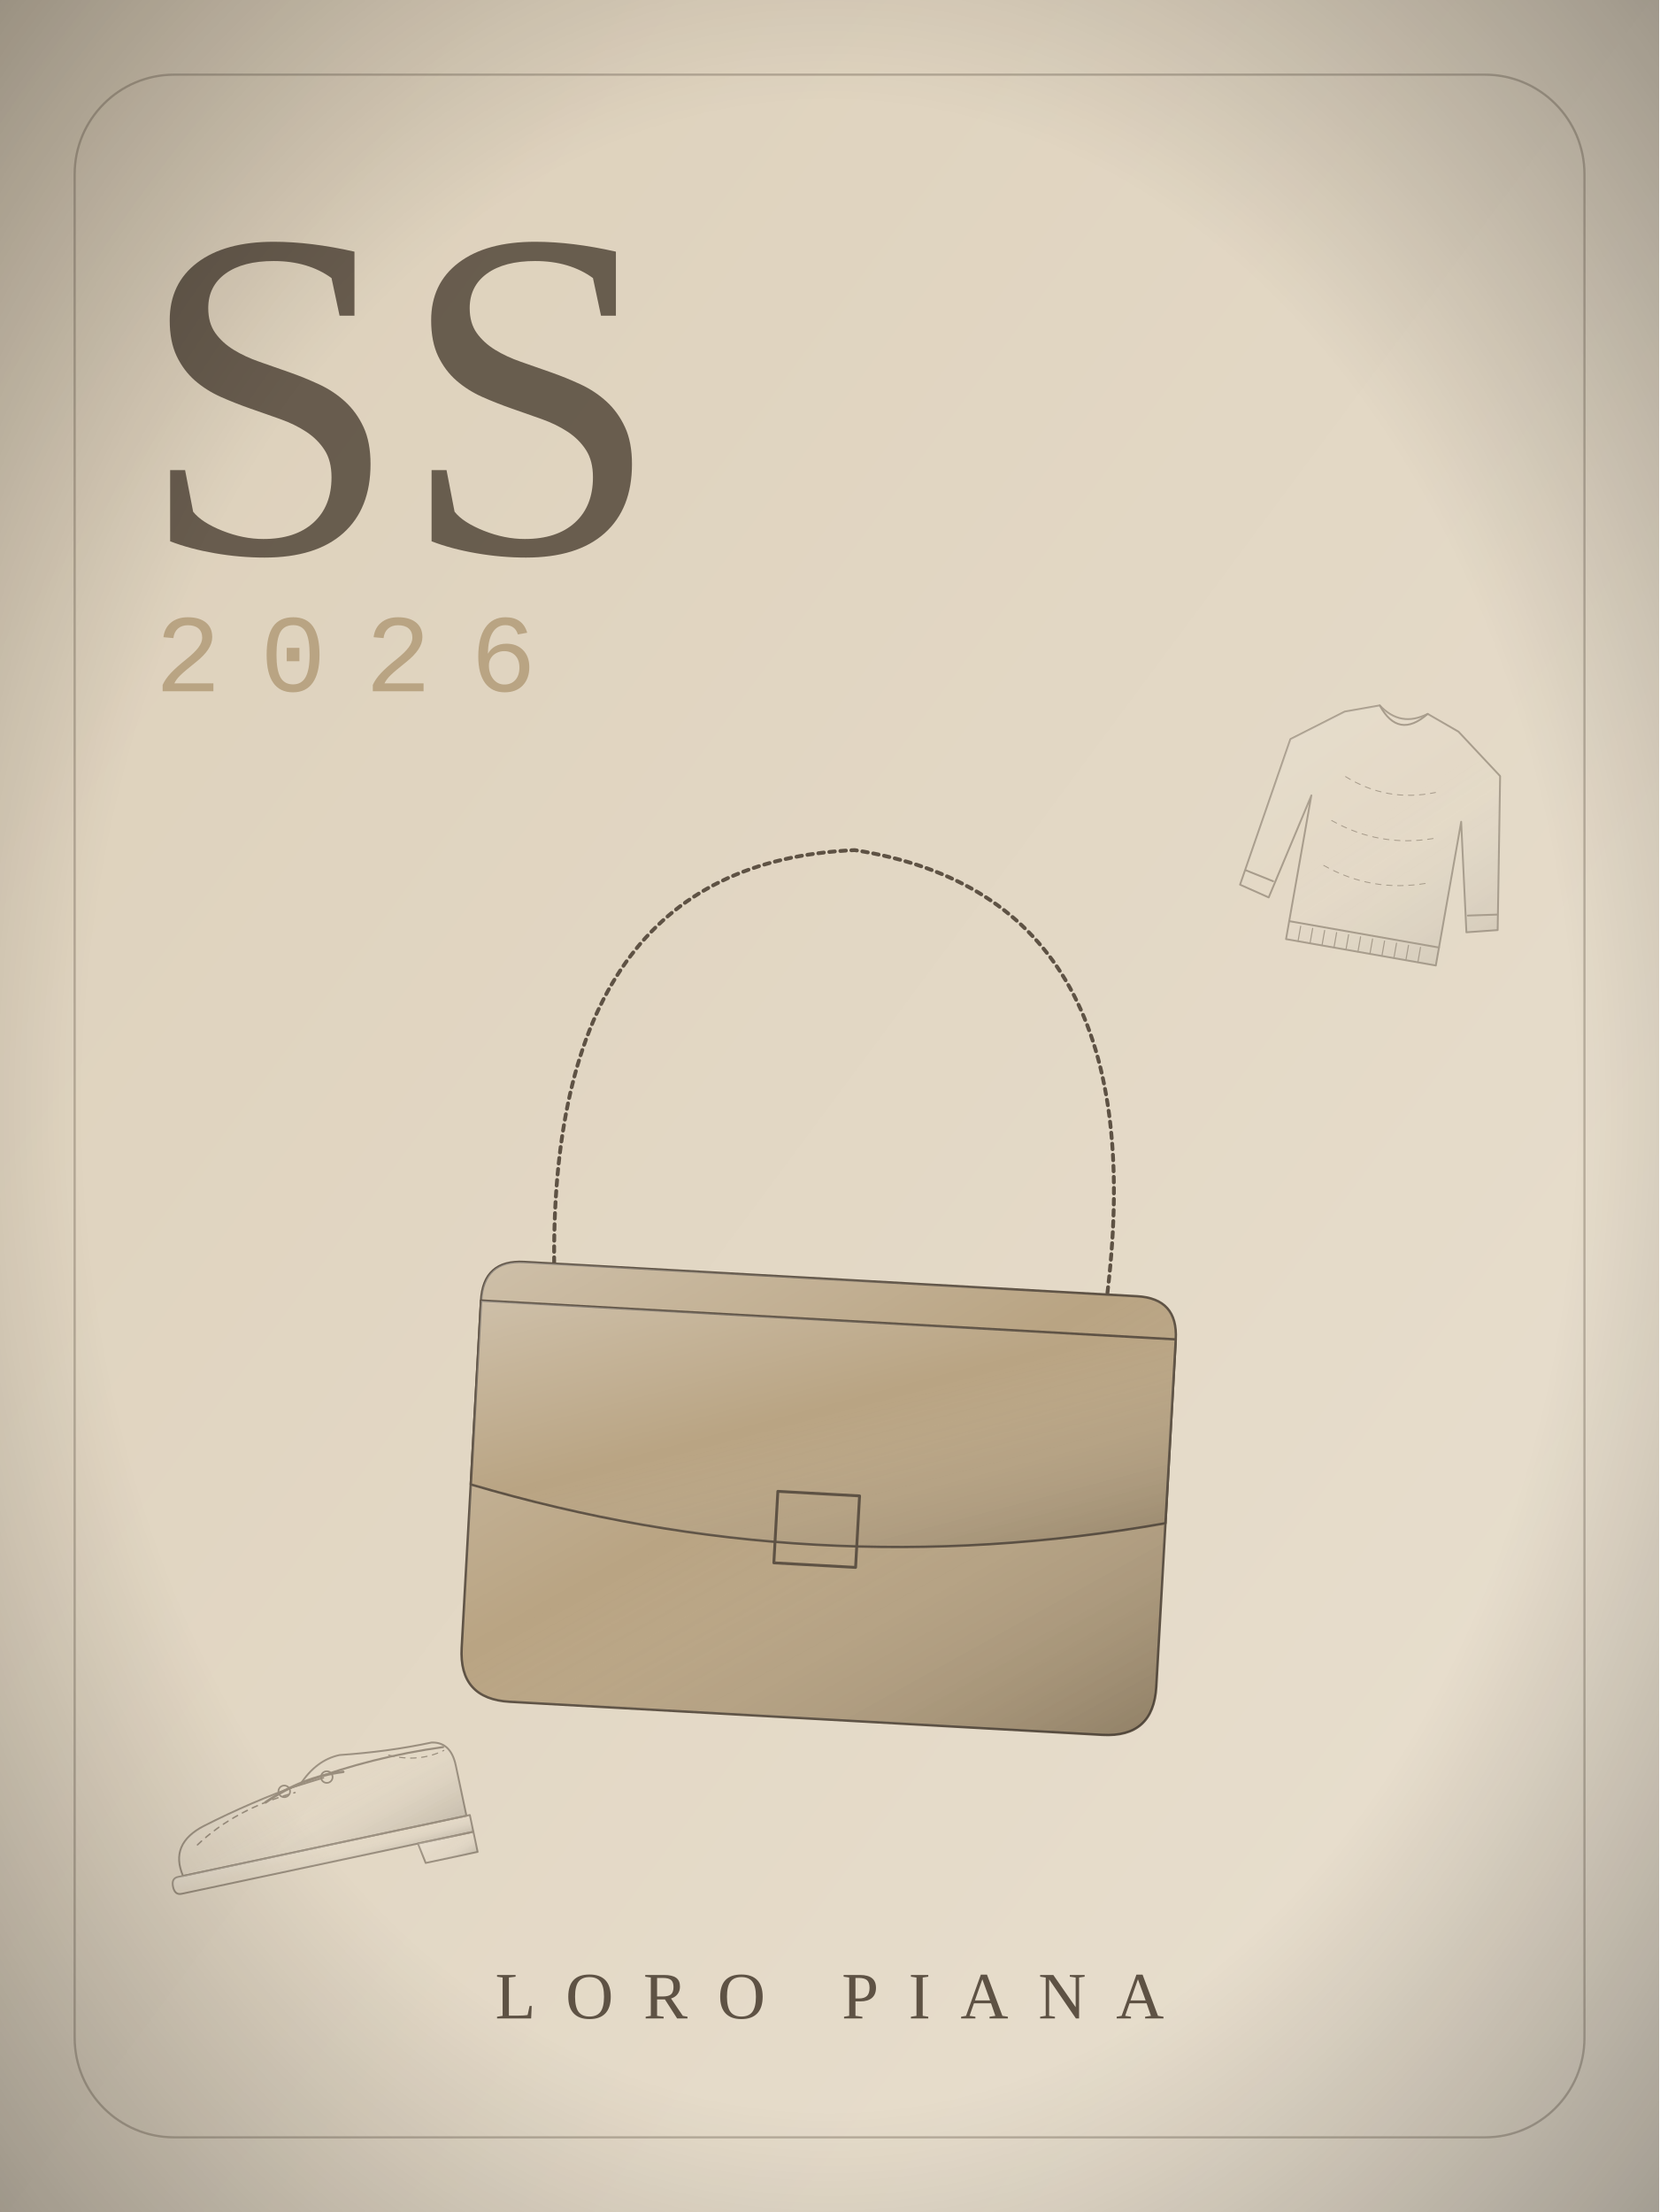
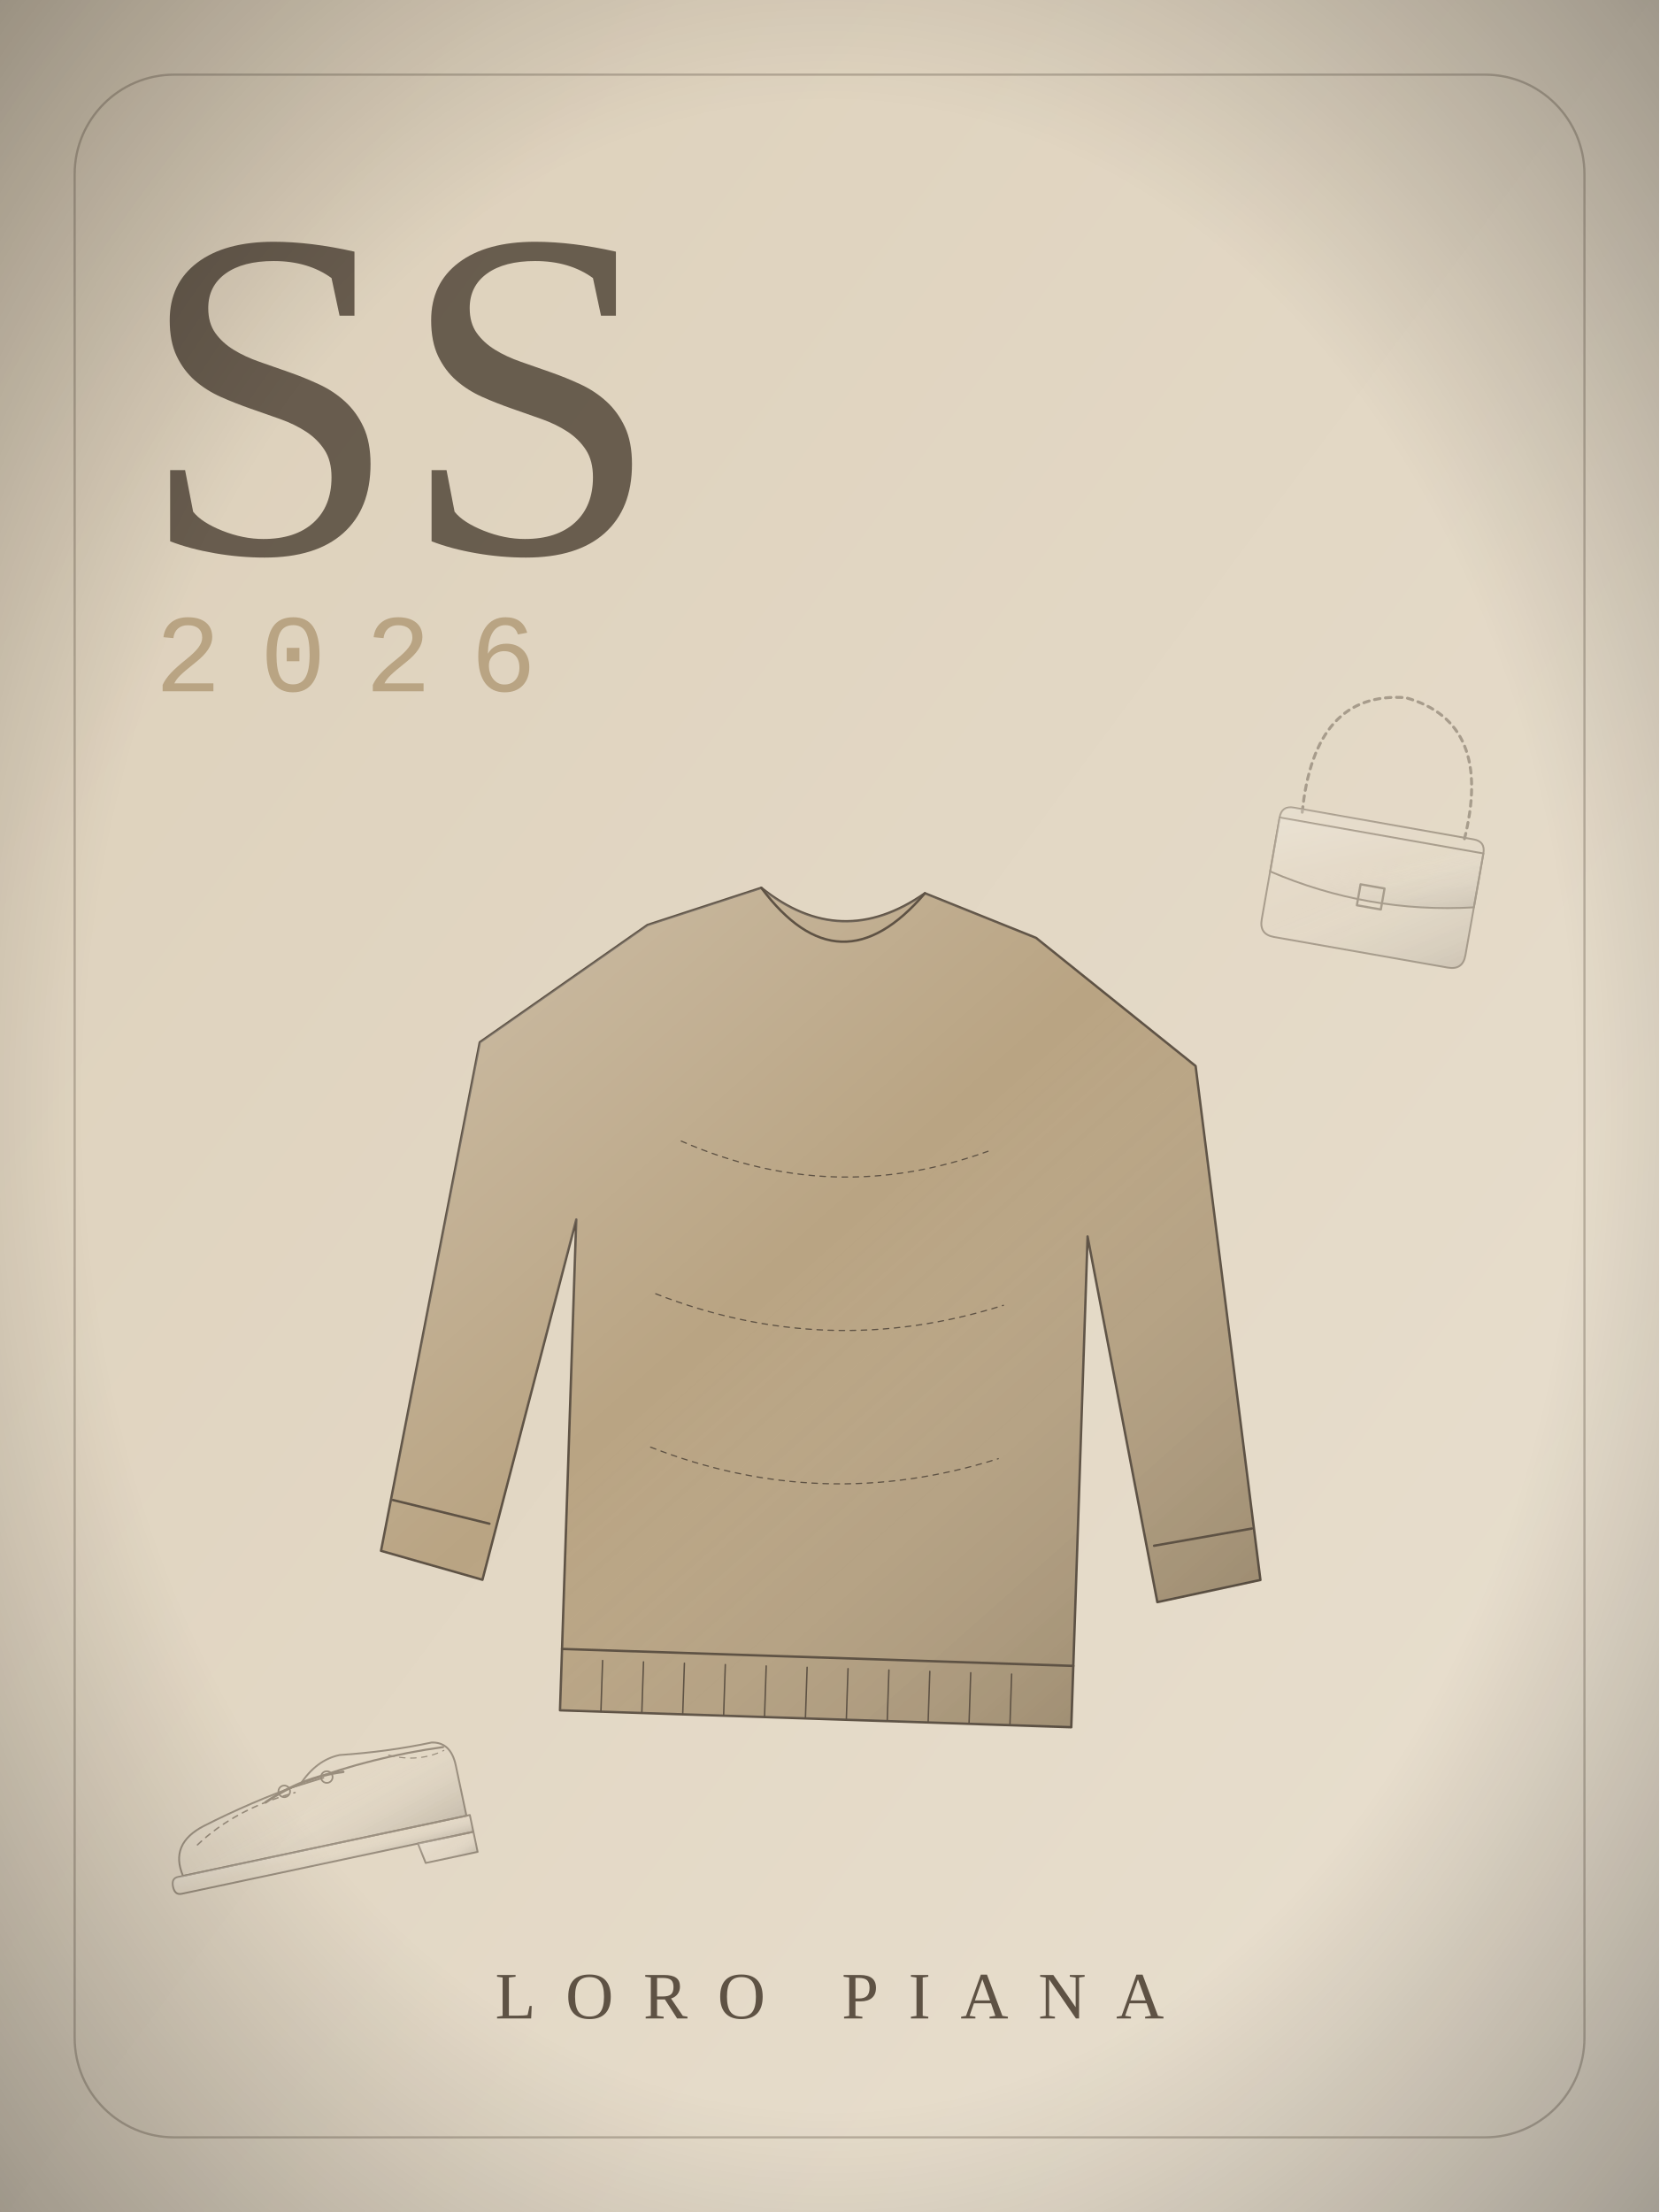
<svg xmlns="http://www.w3.org/2000/svg" viewBox="0 0 600 800" width="900" height="1200">
  <defs>
    <radialGradient id="bg" cx="50%" cy="42%" r="80%">
      <stop offset="0" stop-color="#DCCFB9" />
      <stop offset="1" stop-color="#E9E0D0" />
    </radialGradient>
    <linearGradient id="bgd" x1="0" y1="0" x2="1" y2="1">
      <stop offset="0" stop-color="#DCCFB9" />
      <stop offset="1" stop-color="#E9E0D0" />
    </linearGradient>
    <linearGradient id="sheen" x1="0" y1="0" x2="1" y2="1">
      <stop offset="0" stop-color="#fff" stop-opacity=".30" />
      <stop offset=".45" stop-color="#fff" stop-opacity="0" />
      <stop offset="1" stop-color="#000" stop-opacity=".22" />
    </linearGradient>
    <linearGradient id="multi" x1="0" y1="0" x2="1" y2="1">
      <stop offset="0" stop-color="#B3122E" />
      <stop offset=".35" stop-color="#C9A227" />
      <stop offset=".7" stop-color="#2F5D46" />
      <stop offset="1" stop-color="#3557A0" />
    </linearGradient>
    <radialGradient id="vig" cx="50%" cy="50%" r="75%">
      <stop offset=".6" stop-color="#000" stop-opacity="0" />
      <stop offset="1" stop-color="#000" stop-opacity=".35" />
    </radialGradient>
  </defs>
  <rect width="600" height="800" fill="url(#bgd)" />
  <rect x="27" y="27" width="546" height="746" rx="36" fill="none" stroke="#5E5244" stroke-width="0.8" opacity="0.35" />
-   <g transform="translate(300 470) rotate(3.2) scale(1.85) translate(-100 -100)">
-     <path d="M46 98 Q40 18 100 12 Q160 18 154 98" fill="none" stroke="#5E5244" stroke-width="2.08" stroke-dasharray="3 3" stroke-linejoin="round" stroke-linecap="round" vector-effect="non-scaling-stroke" />
-     <path d="M40 96 L160 96 Q168 96 168 104 L168 172 Q168 182 158 182 L42 182 Q32 182 32 172 L32 104 Q32 96 40 96 Z" fill="#B9A483" stroke="#5E5244" stroke-width="1.3" stroke-linejoin="round" stroke-linecap="round" vector-effect="non-scaling-stroke" />
-     <path d="M40 96 L160 96 Q168 96 168 104 L168 172 Q168 182 158 182 L42 182 Q32 182 32 172 L32 104 Q32 96 40 96 Z" fill="url(#sheen)" stroke="none" />
-     <path d="M32 104 L168 104 L168 140 Q100 156 32 140 Z" fill="#B9A483" stroke="#5E5244" stroke-width="1.3" stroke-linejoin="round" stroke-linecap="round" vector-effect="non-scaling-stroke" />
-     <path d="M32 104 L168 104 L168 140 Q100 156 32 140 Z" fill="url(#sheen)" stroke="none" />
-     <path d="M92 138 L108 138 L108 152 L92 152 Z" fill="none" stroke="#5E5244" stroke-width="1.56" stroke-linejoin="round" stroke-linecap="round" vector-effect="non-scaling-stroke" />
+   <g transform="translate(300 470) rotate(1.9) scale(1.85) translate(-100 -100)">
+     <path d="M62 28 L84 20 Q100 32 116 20 L138 28 L170 52 L186 152 L166 157 L150 86 L150 182 L50 182 L50 86 L34 157 L14 152 L30 52 Z" fill="#B9A483" stroke="#5E5244" stroke-width="1.3" stroke-linejoin="round" stroke-linecap="round" vector-effect="non-scaling-stroke" />
+     <path d="M62 28 L84 20 Q100 32 116 20 L138 28 L170 52 L186 152 L166 157 L150 86 L150 182 L50 182 L50 86 L34 157 L14 152 L30 52 Z" fill="url(#sheen)" stroke="none" />
+     <path d="M84 20 Q100 40 116 20" fill="none" stroke="#5E5244" stroke-width="1.3" stroke-linejoin="round" stroke-linecap="round" vector-effect="non-scaling-stroke" />
+     <path d="M50 170 L150 170 M16 142 L35 146 M184 142 L165 146" fill="none" stroke="#5E5244" stroke-width="1.3" stroke-linejoin="round" stroke-linecap="round" vector-effect="non-scaling-stroke" />
+     <path d="M58 172 L58 182 M66 172 L66 182 M74 172 L74 182 M82 172 L82 182 M90 172 L90 182 M98 172 L98 182 M106 172 L106 182 M114 172 L114 182 M122 172 L122 182 M130 172 L130 182 M138 172 L138 182" fill="none" stroke="#5E5244" stroke-width="0.78" stroke-linejoin="round" stroke-linecap="round" vector-effect="non-scaling-stroke" />
+     <path d="M70 70 Q100 82 130 70 M66 100 Q100 112 134 100 M66 130 Q100 142 134 130" fill="none" stroke="#5E5244" stroke-width="0.65" stroke-dasharray="3 3" stroke-linejoin="round" stroke-linecap="round" vector-effect="non-scaling-stroke" />
  </g>
  <g transform="translate(110 640) rotate(-12) scale(0.62) translate(-100 -100)" opacity="0.55">
    <path d="M18 146 Q14 126 36 120 Q66 112 96 108 Q108 96 122 96 Q150 100 176 100 Q187 102 187 116 L187 146 Z" fill="none" stroke="#5E5244" stroke-width="1" stroke-linejoin="round" stroke-linecap="round" vector-effect="non-scaling-stroke" />
    <path d="M18 146 Q14 126 36 120 Q66 112 96 108 Q108 96 122 96 Q150 100 176 100 Q187 102 187 116 L187 146 Z" fill="url(#sheen)" stroke="none" />
    <path d="M100 107 Q140 101 182 104" fill="none" stroke="#5E5244" stroke-width="1.1" stroke-linejoin="round" stroke-linecap="round" vector-effect="non-scaling-stroke" />
    <path d="M15 146 L189 146 L189 156 L15 156 Q11 156 11 151 Q11 146 15 146 Z" fill="none" stroke="#5E5244" stroke-width="1" stroke-linejoin="round" stroke-linecap="round" vector-effect="non-scaling-stroke" />
    <path d="M15 146 L189 146 L189 156 L15 156 Q11 156 11 151 Q11 146 15 146 Z" fill="url(#sheen)" stroke="none" />
    <path d="M156 156 L189 156 L189 168 L158 168 Z" fill="none" stroke="#5E5244" stroke-width="1" stroke-linejoin="round" stroke-linecap="round" vector-effect="non-scaling-stroke" />
    <path d="M156 156 L189 156 L189 168 L158 168 Z" fill="url(#sheen)" stroke="none" />
    <path d="M30 130 Q56 114 92 112" fill="none" stroke="#5E5244" stroke-width="0.8" stroke-dasharray="3 3" stroke-linejoin="round" stroke-linecap="round" vector-effect="non-scaling-stroke" />
    <path d="M74 114 Q98 104 122 106" fill="none" stroke="#5E5244" stroke-width="1.4" stroke-linejoin="round" stroke-linecap="round" vector-effect="non-scaling-stroke" />
    <path d="M88 109 L110 107 M86 110 m-3.4 0 a3.4 3.4 0 1 0 6.8 0 a3.4 3.4 0 1 0 -6.8 0 M112 107 m-3.4 0 a3.4 3.4 0 1 0 6.8 0 a3.4 3.4 0 1 0 -6.8 0" fill="none" stroke="#5E5244" stroke-width="0.9" stroke-linejoin="round" stroke-linecap="round" vector-effect="non-scaling-stroke" />
    <path d="M150 102 Q166 110 182 106" fill="none" stroke="#5E5244" stroke-width="0.6" stroke-dasharray="3 3" stroke-linejoin="round" stroke-linecap="round" vector-effect="non-scaling-stroke" />
  </g>
  <g transform="translate(500 300) rotate(10) scale(0.55) translate(-100 -100)" opacity="0.45">
-     <path d="M62 28 L84 20 Q100 32 116 20 L138 28 L170 52 L186 152 L166 157 L150 86 L150 182 L50 182 L50 86 L34 157 L14 152 L30 52 Z" fill="none" stroke="#5E5244" stroke-width="1" stroke-linejoin="round" stroke-linecap="round" vector-effect="non-scaling-stroke" />
-     <path d="M62 28 L84 20 Q100 32 116 20 L138 28 L170 52 L186 152 L166 157 L150 86 L150 182 L50 182 L50 86 L34 157 L14 152 L30 52 Z" fill="url(#sheen)" stroke="none" />
-     <path d="M84 20 Q100 40 116 20" fill="none" stroke="#5E5244" stroke-width="1" stroke-linejoin="round" stroke-linecap="round" vector-effect="non-scaling-stroke" />
-     <path d="M50 170 L150 170 M16 142 L35 146 M184 142 L165 146" fill="none" stroke="#5E5244" stroke-width="1" stroke-linejoin="round" stroke-linecap="round" vector-effect="non-scaling-stroke" />
-     <path d="M58 172 L58 182 M66 172 L66 182 M74 172 L74 182 M82 172 L82 182 M90 172 L90 182 M98 172 L98 182 M106 172 L106 182 M114 172 L114 182 M122 172 L122 182 M130 172 L130 182 M138 172 L138 182" fill="none" stroke="#5E5244" stroke-width="0.6" stroke-linejoin="round" stroke-linecap="round" vector-effect="non-scaling-stroke" />
-     <path d="M70 70 Q100 82 130 70 M66 100 Q100 112 134 100 M66 130 Q100 142 134 130" fill="none" stroke="#5E5244" stroke-width="0.5" stroke-dasharray="3 3" stroke-linejoin="round" stroke-linecap="round" vector-effect="non-scaling-stroke" />
+     <path d="M46 98 Q40 18 100 12 Q160 18 154 98" fill="none" stroke="#5E5244" stroke-width="1.6" stroke-dasharray="3 3" stroke-linejoin="round" stroke-linecap="round" vector-effect="non-scaling-stroke" />
+     <path d="M40 96 L160 96 Q168 96 168 104 L168 172 Q168 182 158 182 L42 182 Q32 182 32 172 L32 104 Q32 96 40 96 Z" fill="none" stroke="#5E5244" stroke-width="1" stroke-linejoin="round" stroke-linecap="round" vector-effect="non-scaling-stroke" />
+     <path d="M40 96 L160 96 Q168 96 168 104 L168 172 Q168 182 158 182 L42 182 Q32 182 32 172 L32 104 Q32 96 40 96 Z" fill="url(#sheen)" stroke="none" />
+     <path d="M32 104 L168 104 L168 140 Q100 156 32 140 Z" fill="none" stroke="#5E5244" stroke-width="1" stroke-linejoin="round" stroke-linecap="round" vector-effect="non-scaling-stroke" />
+     <path d="M32 104 L168 104 L168 140 Q100 156 32 140 Z" fill="url(#sheen)" stroke="none" />
+     <path d="M92 138 L108 138 L108 152 L92 152 Z" fill="none" stroke="#5E5244" stroke-width="1.2" stroke-linejoin="round" stroke-linecap="round" vector-effect="non-scaling-stroke" />
  </g>
  <text x="50" y="200" font-family="Georgia, 'Times New Roman', serif" font-weight="400" font-size="170" fill="#5E5244" opacity="0.92">SS</text>
  <text x="56" y="250" font-family="'Courier New', monospace" font-size="40" letter-spacing="14" fill="#B9A483">2026</text>
  <g>
    <text x="300" y="730" text-anchor="middle" font-size="24" fill="#5E5244" font-family="Georgia, 'Times New Roman', serif" font-weight="400" letter-spacing="10.8">LORO PIANA</text>
  </g>
  <rect width="600" height="800" fill="url(#vig)" />
</svg>
